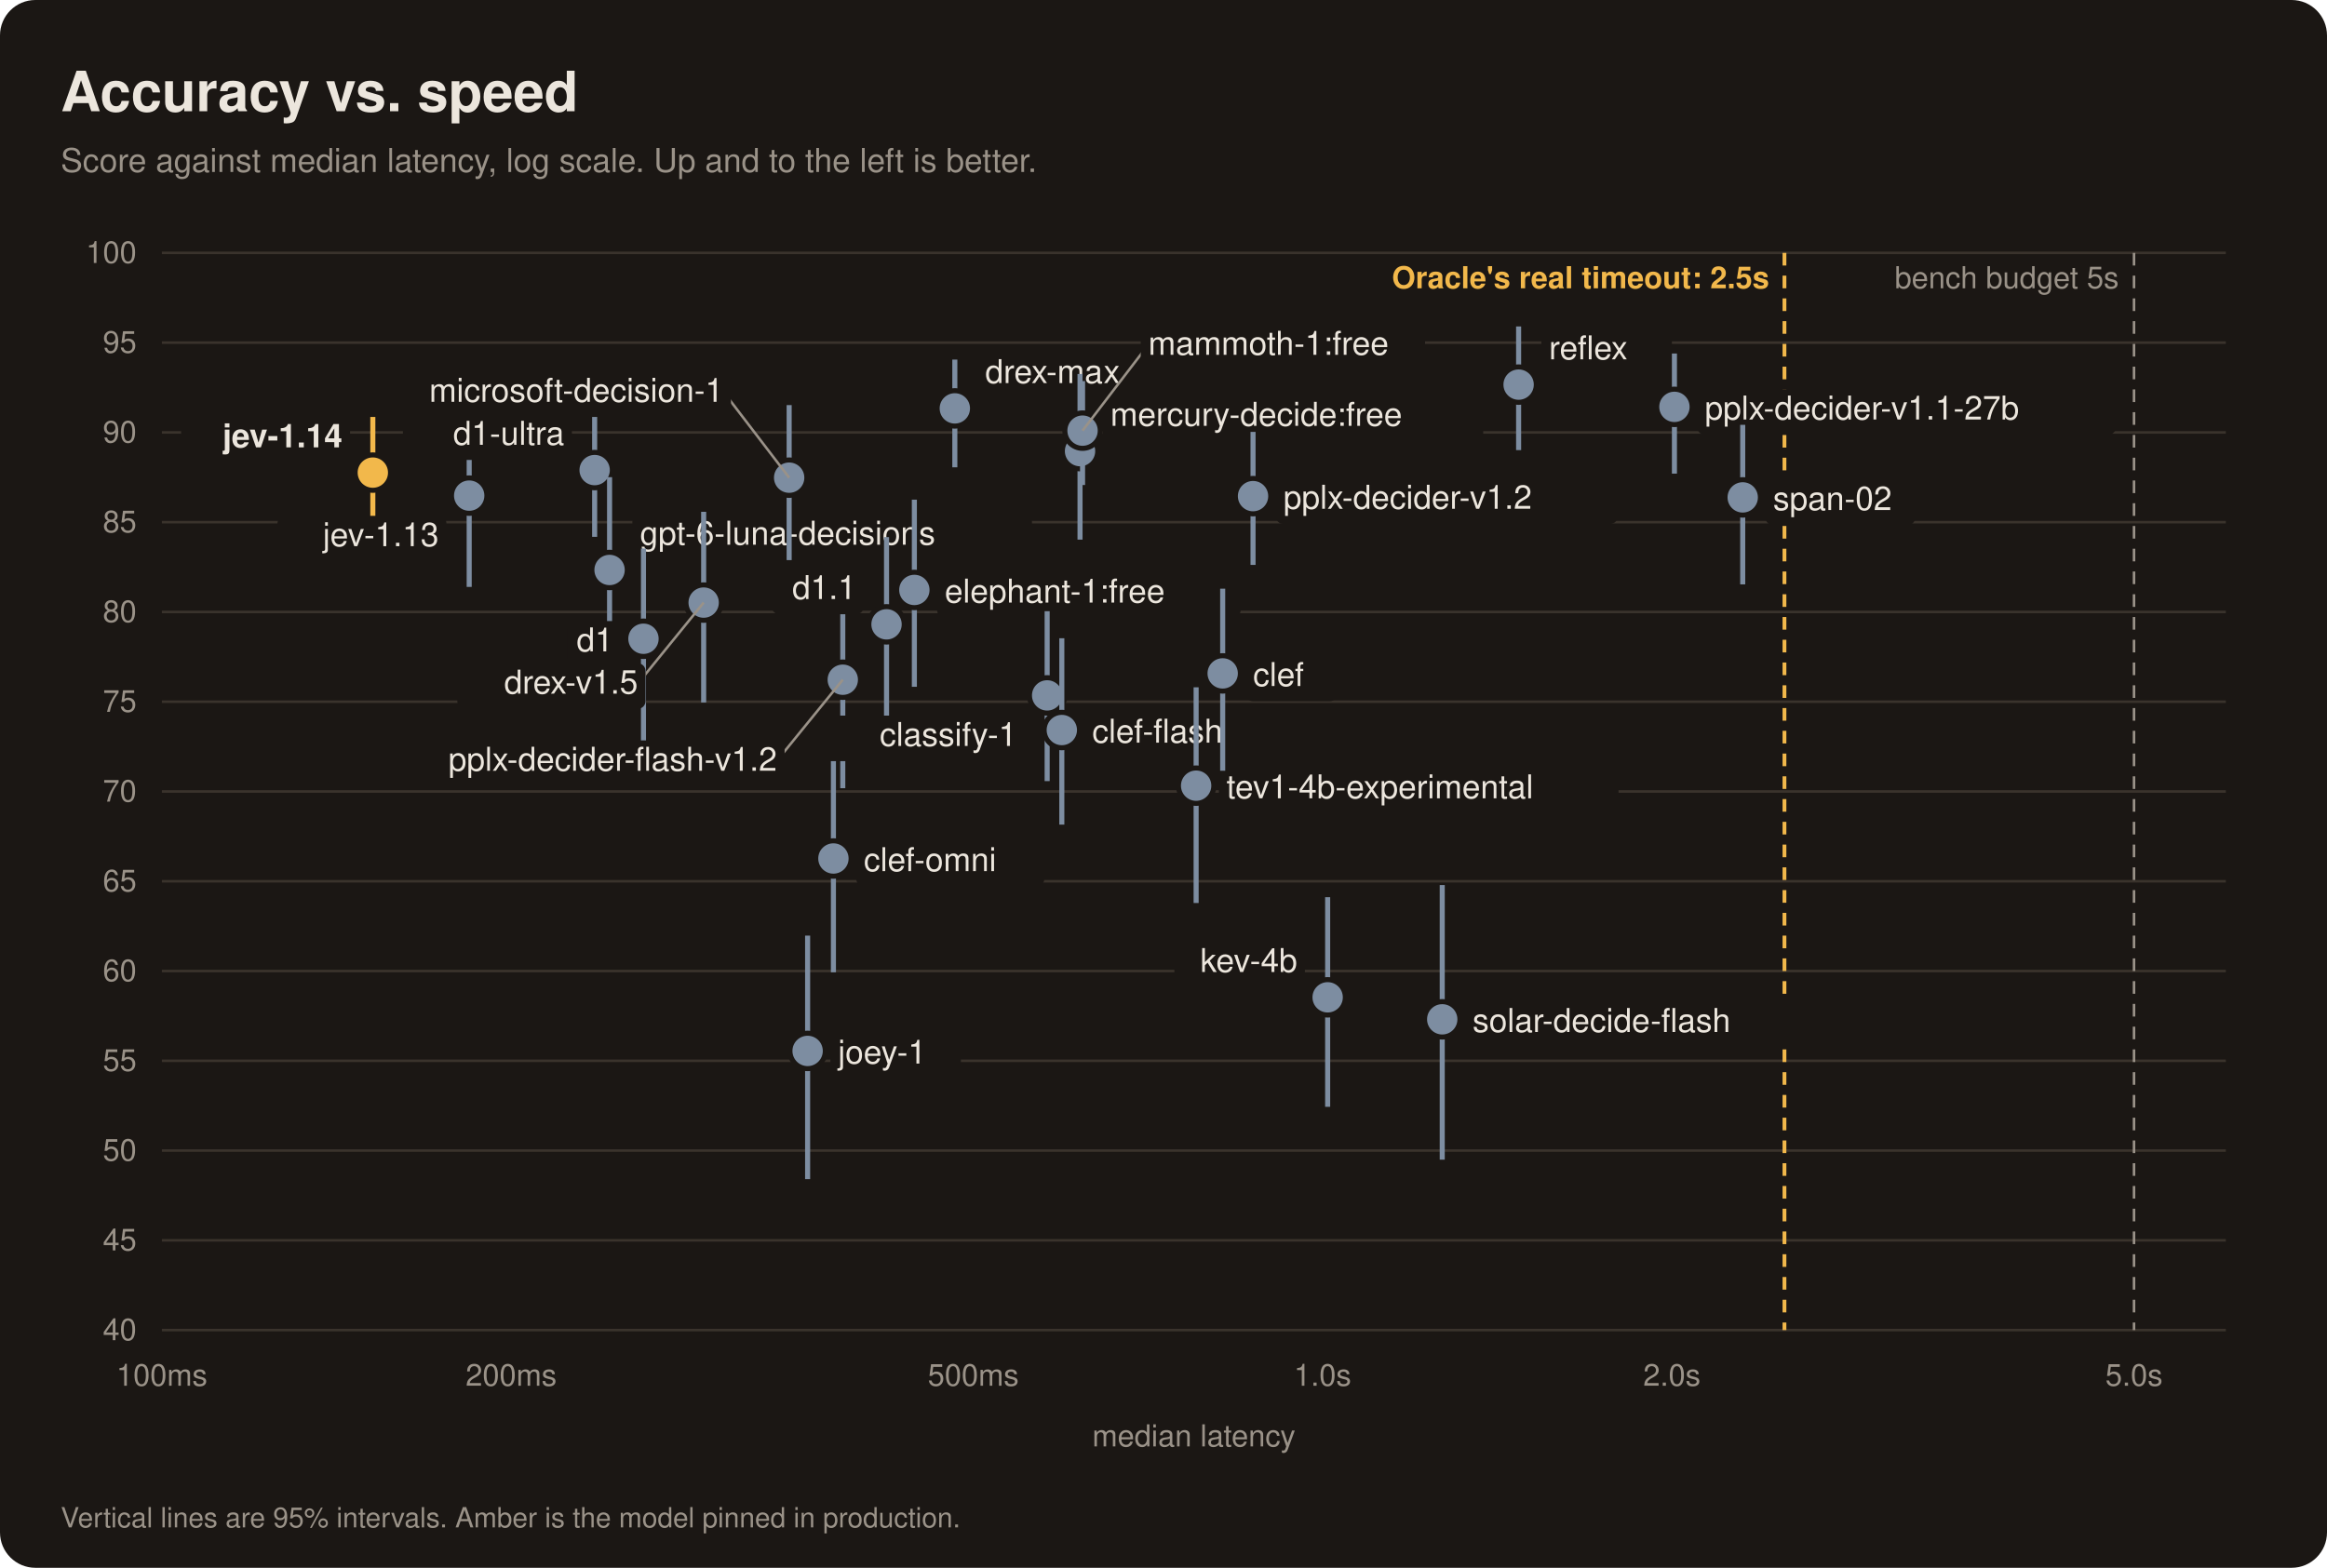
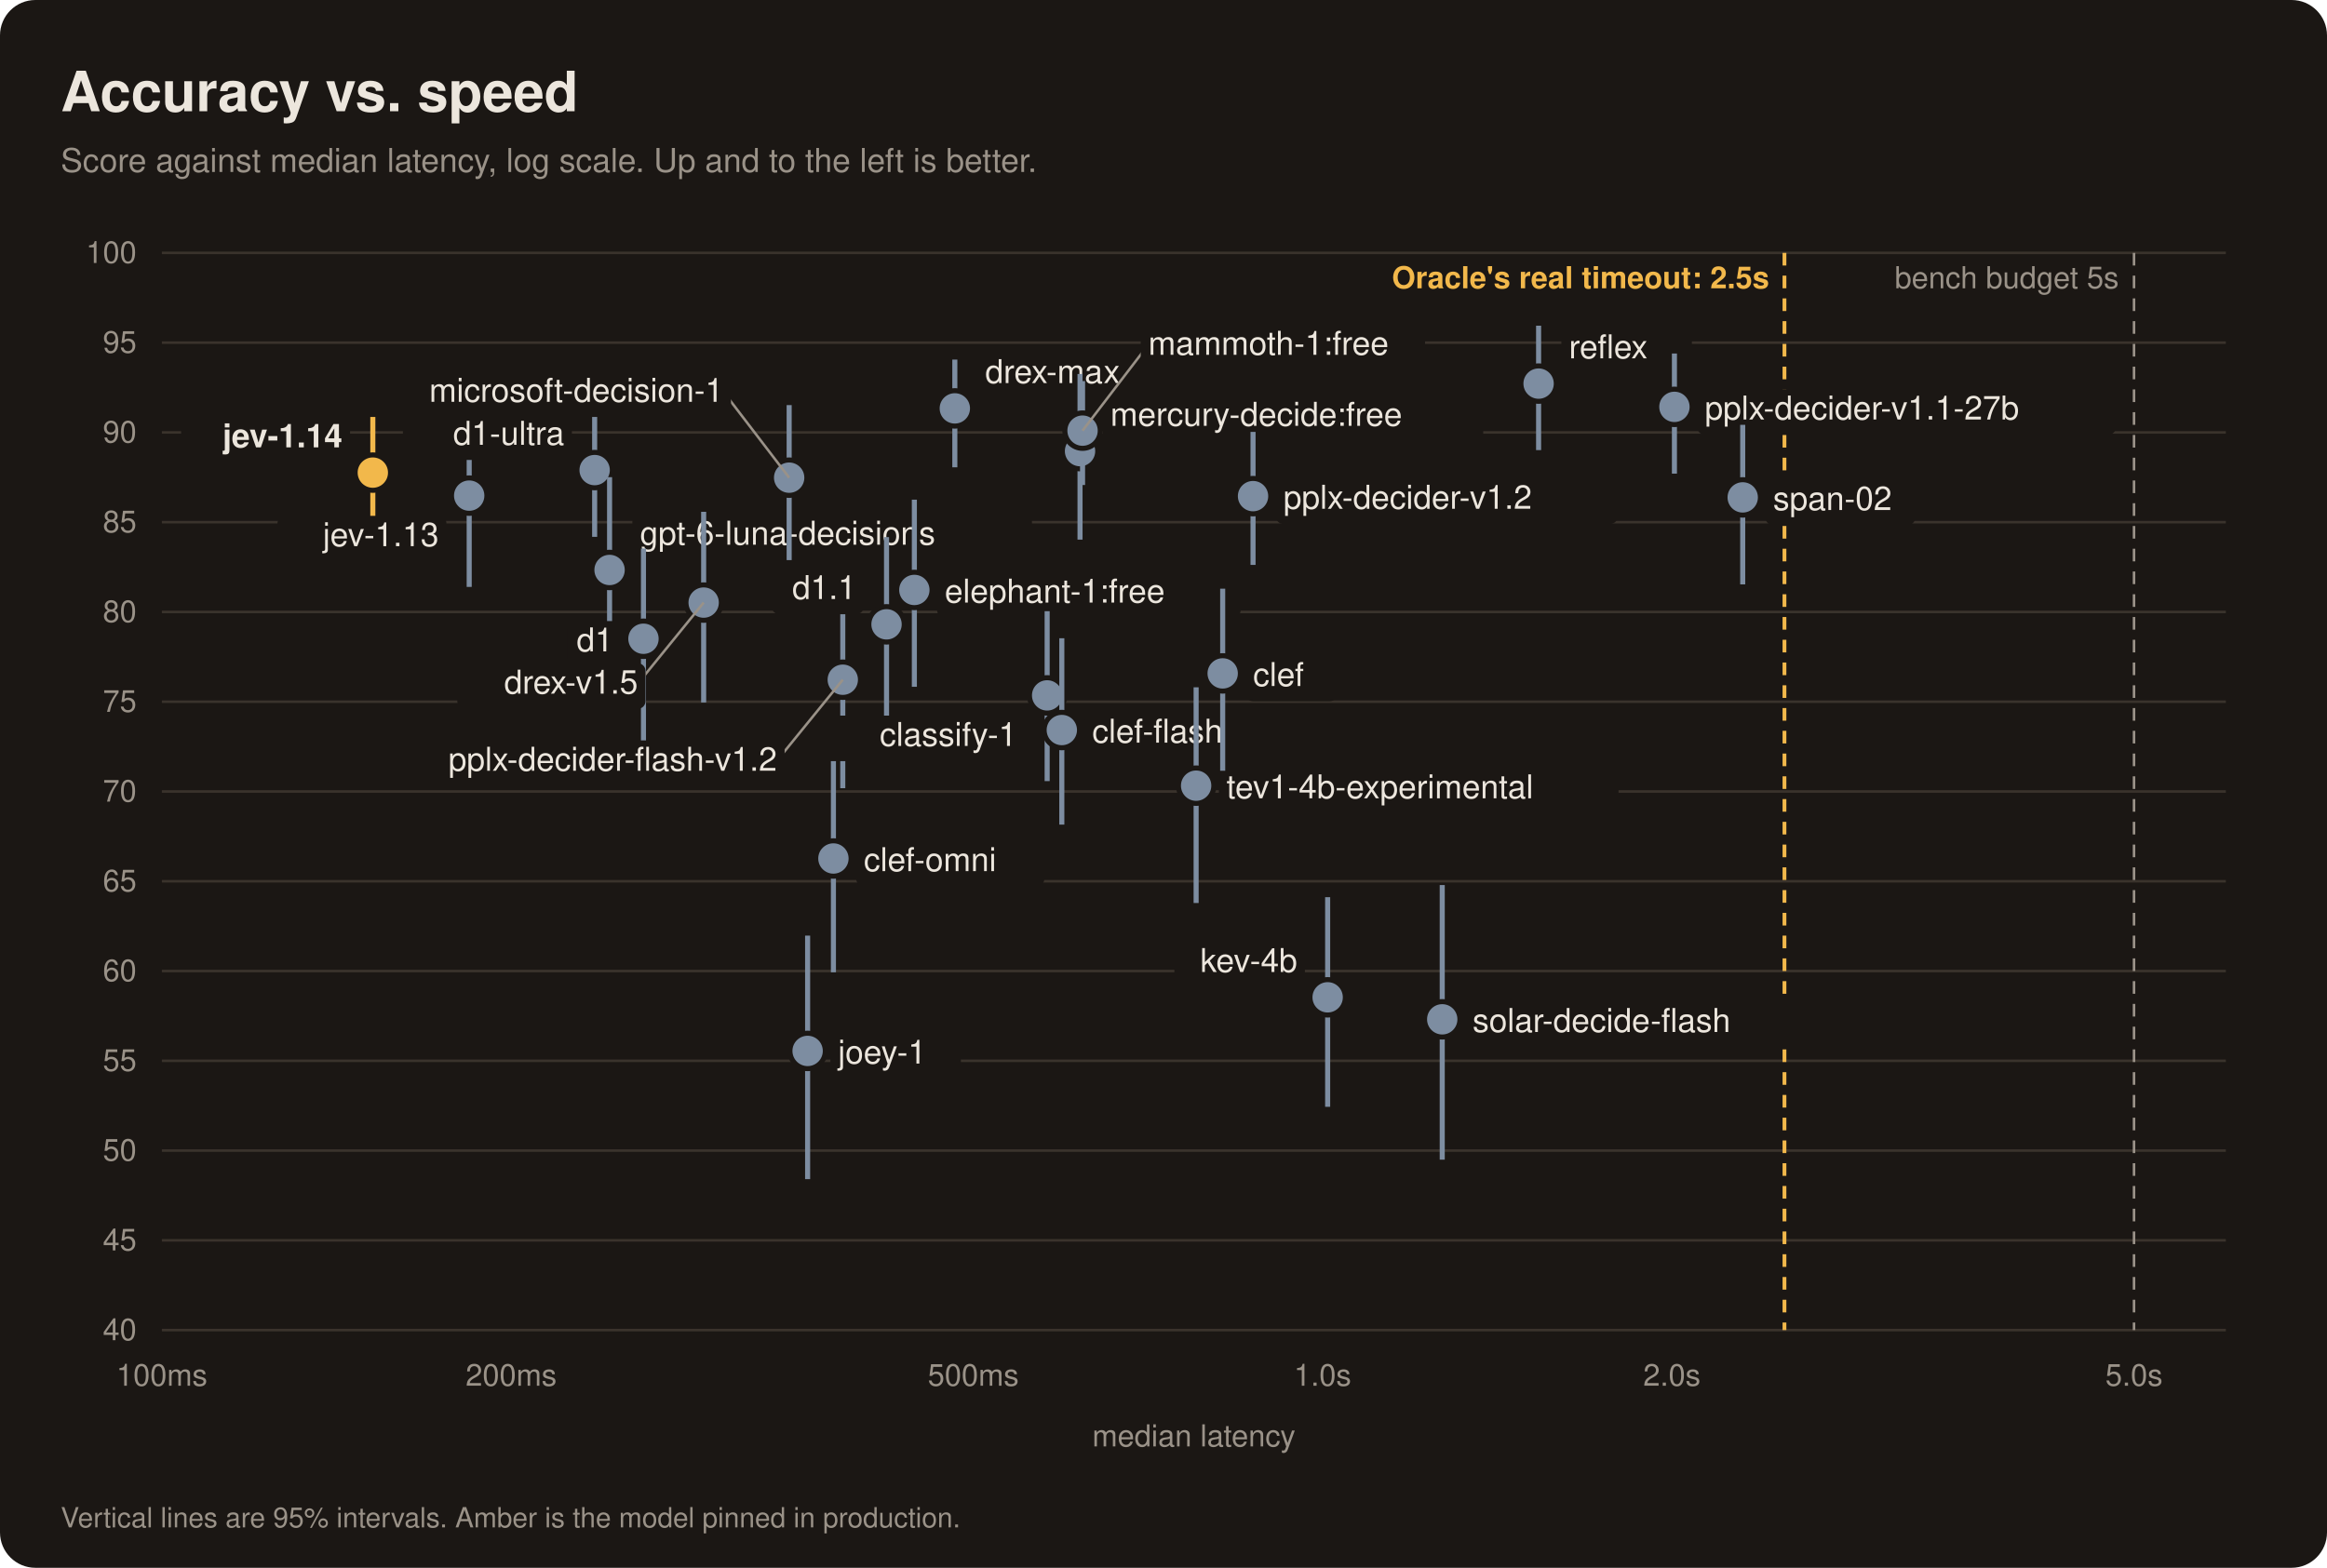
<svg xmlns="http://www.w3.org/2000/svg" viewBox="0 0 920 620" width="920" role="img" aria-label="Accuracy vs. speed" font-family="-apple-system,BlinkMacSystemFont,'Segoe UI',Helvetica,Arial,sans-serif">
  <rect width="920" height="620" rx="14" fill="#1b1714" />
  <text x="24.0" y="44.0" font-size="22" font-weight="700" fill="#ece6dd" text-anchor="start">Accuracy vs. speed</text>
  <text x="24.0" y="68.0" font-size="13" font-weight="400" fill="#9a9288" text-anchor="start">Score against median latency, log scale. Up and to the left is better.</text>
  <line x1="64.0" y1="526.0" x2="880.0" y2="526.0" stroke="#3a332c" stroke-width="1.0" />
  <text x="54.0" y="530.0" font-size="12" font-weight="400" fill="#9a9288" text-anchor="end">40</text>
  <line x1="64.0" y1="490.5" x2="880.0" y2="490.5" stroke="#3a332c" stroke-width="1.0" />
  <text x="54.0" y="494.5" font-size="12" font-weight="400" fill="#9a9288" text-anchor="end">45</text>
  <line x1="64.0" y1="455.0" x2="880.0" y2="455.0" stroke="#3a332c" stroke-width="1.0" />
  <text x="54.0" y="459.0" font-size="12" font-weight="400" fill="#9a9288" text-anchor="end">50</text>
  <line x1="64.0" y1="419.5" x2="880.0" y2="419.5" stroke="#3a332c" stroke-width="1.0" />
  <text x="54.0" y="423.5" font-size="12" font-weight="400" fill="#9a9288" text-anchor="end">55</text>
  <line x1="64.0" y1="384.0" x2="880.0" y2="384.0" stroke="#3a332c" stroke-width="1.0" />
  <text x="54.0" y="388.0" font-size="12" font-weight="400" fill="#9a9288" text-anchor="end">60</text>
  <line x1="64.0" y1="348.5" x2="880.0" y2="348.5" stroke="#3a332c" stroke-width="1.0" />
  <text x="54.0" y="352.5" font-size="12" font-weight="400" fill="#9a9288" text-anchor="end">65</text>
  <line x1="64.0" y1="313.0" x2="880.0" y2="313.0" stroke="#3a332c" stroke-width="1.0" />
  <text x="54.0" y="317.0" font-size="12" font-weight="400" fill="#9a9288" text-anchor="end">70</text>
  <line x1="64.0" y1="277.5" x2="880.0" y2="277.5" stroke="#3a332c" stroke-width="1.0" />
  <text x="54.0" y="281.5" font-size="12" font-weight="400" fill="#9a9288" text-anchor="end">75</text>
  <line x1="64.0" y1="242.0" x2="880.0" y2="242.0" stroke="#3a332c" stroke-width="1.0" />
  <text x="54.0" y="246.0" font-size="12" font-weight="400" fill="#9a9288" text-anchor="end">80</text>
  <line x1="64.0" y1="206.5" x2="880.0" y2="206.5" stroke="#3a332c" stroke-width="1.0" />
  <text x="54.0" y="210.5" font-size="12" font-weight="400" fill="#9a9288" text-anchor="end">85</text>
  <line x1="64.0" y1="171.0" x2="880.0" y2="171.0" stroke="#3a332c" stroke-width="1.0" />
  <text x="54.0" y="175.0" font-size="12" font-weight="400" fill="#9a9288" text-anchor="end">90</text>
  <line x1="64.0" y1="135.5" x2="880.0" y2="135.5" stroke="#3a332c" stroke-width="1.0" />
  <text x="54.0" y="139.5" font-size="12" font-weight="400" fill="#9a9288" text-anchor="end">95</text>
  <line x1="64.0" y1="100.0" x2="880.0" y2="100.0" stroke="#3a332c" stroke-width="1.0" />
  <text x="54.0" y="104.0" font-size="12" font-weight="400" fill="#9a9288" text-anchor="end">100</text>
  <text x="64.0" y="548.0" font-size="12" font-weight="400" fill="#9a9288" text-anchor="middle">100ms</text>
  <text x="202.1" y="548.0" font-size="12" font-weight="400" fill="#9a9288" text-anchor="middle">200ms</text>
  <text x="384.8" y="548.0" font-size="12" font-weight="400" fill="#9a9288" text-anchor="middle">500ms</text>
  <text x="522.9" y="548.0" font-size="12" font-weight="400" fill="#9a9288" text-anchor="middle">1.0s</text>
  <text x="661.0" y="548.0" font-size="12" font-weight="400" fill="#9a9288" text-anchor="middle">2.0s</text>
  <text x="843.7" y="548.0" font-size="12" font-weight="400" fill="#9a9288" text-anchor="middle">5.0s</text>
  <text x="472.0" y="572.0" font-size="12" font-weight="400" fill="#9a9288" text-anchor="middle">median latency</text>
  <line x1="705.5" y1="100.0" x2="705.5" y2="526.0" stroke="#f2b84b" stroke-width="1.5" stroke-dasharray="5 4" />
  <text x="699.5" y="114.0" font-size="12" font-weight="600" fill="#f2b84b" text-anchor="end">Oracle's real timeout: 2.5s</text>
  <line x1="843.7" y1="100.0" x2="843.7" y2="526.0" stroke="#9a9288" stroke-width="1.0" stroke-dasharray="5 4" />
  <text x="837.7" y="114.0" font-size="12" font-weight="400" fill="#9a9288" text-anchor="end">bench budget 5s</text>
  <line x1="147.4" y1="219.2" x2="147.4" y2="157.2" stroke="#f2b84b" stroke-width="2.0" />
  <circle cx="147.4" cy="186.9" r="7" fill="#f2b84b" stroke="#1b1714" stroke-width="2" />
  <rect x="71.6" y="164.9" width="66.8" height="18.0" rx="3.0" fill="#1b1714" />
  <text x="135.4" y="176.9" font-size="13" font-weight="700" fill="#ece6dd" text-anchor="end">jev-1.14</text>
  <line x1="185.5" y1="232.1" x2="185.5" y2="164.3" stroke="#7d8da1" stroke-width="2.0" />
  <circle cx="185.5" cy="196.0" r="7" fill="#7d8da1" stroke="#1b1714" stroke-width="2" />
  <rect x="109.7" y="204.0" width="66.8" height="18.0" rx="3.0" fill="#1b1714" />
  <text x="173.5" y="216.0" font-size="13" font-weight="500" fill="#ece6dd" text-anchor="end">jev-1.13</text>
  <line x1="235.1" y1="212.3" x2="235.1" y2="162.9" stroke="#7d8da1" stroke-width="2.0" />
  <circle cx="235.1" cy="185.9" r="7" fill="#7d8da1" stroke="#1b1714" stroke-width="2" />
  <rect x="159.3" y="163.9" width="66.8" height="18.0" rx="3.0" fill="#1b1714" />
  <text x="223.1" y="175.9" font-size="13" font-weight="500" fill="#ece6dd" text-anchor="end">d1-ultra</text>
  <line x1="241.0" y1="268.6" x2="241.0" y2="188.7" stroke="#7d8da1" stroke-width="2.0" />
  <circle cx="241.0" cy="225.4" r="7" fill="#7d8da1" stroke="#1b1714" stroke-width="2" />
  <rect x="250.0" y="203.4" width="158.0" height="18.0" rx="3.0" fill="#1b1714" />
  <text x="253.0" y="215.4" font-size="13" font-weight="500" fill="#ece6dd" text-anchor="start">gpt-6-luna-decisions</text>
  <line x1="254.4" y1="293.8" x2="254.4" y2="216.9" stroke="#7d8da1" stroke-width="2.0" />
  <circle cx="254.4" cy="252.6" r="7" fill="#7d8da1" stroke="#1b1714" stroke-width="2" />
  <rect x="224.2" y="245.6" width="21.2" height="18.0" rx="3.0" fill="#1b1714" />
  <text x="242.4" y="257.6" font-size="13" font-weight="500" fill="#ece6dd" text-anchor="end">d1</text>
  <line x1="278.2" y1="277.8" x2="278.2" y2="202.4" stroke="#7d8da1" stroke-width="2.0" />
  <circle cx="278.2" cy="238.3" r="7" fill="#7d8da1" stroke="#1b1714" stroke-width="2" />
  <line x1="278.2" y1="238.3" x2="252.2" y2="270.3" stroke="#9a9288" stroke-width="1.0" />
  <rect x="180.8" y="262.3" width="74.4" height="18.0" rx="3.0" fill="#1b1714" />
  <text x="252.2" y="274.3" font-size="13" font-weight="500" fill="#ece6dd" text-anchor="end">drex-v1.5</text>
  <line x1="312.0" y1="221.5" x2="312.0" y2="160.2" stroke="#7d8da1" stroke-width="2.0" />
  <circle cx="312.0" cy="188.9" r="7" fill="#7d8da1" stroke="#1b1714" stroke-width="2" />
  <line x1="312.0" y1="188.9" x2="286.0" y2="154.9" stroke="#9a9288" stroke-width="1.0" />
  <rect x="131.0" y="146.9" width="158.0" height="18.0" rx="3.0" fill="#1b1714" />
  <text x="286.0" y="158.9" font-size="13" font-weight="500" fill="#ece6dd" text-anchor="end">microsoft-decision-1</text>
  <line x1="319.3" y1="466.3" x2="319.3" y2="370.0" stroke="#7d8da1" stroke-width="2.0" />
  <circle cx="319.3" cy="415.6" r="7" fill="#7d8da1" stroke="#1b1714" stroke-width="2" />
  <rect x="328.3" y="408.6" width="51.6" height="18.0" rx="3.0" fill="#1b1714" />
  <text x="331.3" y="420.6" font-size="13" font-weight="500" fill="#ece6dd" text-anchor="start">joey-1</text>
  <line x1="329.5" y1="384.5" x2="329.5" y2="297.3" stroke="#7d8da1" stroke-width="2.0" />
  <circle cx="329.5" cy="339.5" r="7" fill="#7d8da1" stroke="#1b1714" stroke-width="2" />
  <rect x="338.5" y="332.5" width="74.4" height="18.0" rx="3.0" fill="#1b1714" />
  <text x="341.5" y="344.5" font-size="13" font-weight="500" fill="#ece6dd" text-anchor="start">clef-omni</text>
  <line x1="333.2" y1="311.7" x2="333.2" y2="232.1" stroke="#7d8da1" stroke-width="2.0" />
  <circle cx="333.2" cy="268.8" r="7" fill="#7d8da1" stroke="#1b1714" stroke-width="2" />
  <line x1="333.2" y1="268.8" x2="307.2" y2="300.8" stroke="#9a9288" stroke-width="1.0" />
  <rect x="129.4" y="292.8" width="180.8" height="18.0" rx="3.0" fill="#1b1714" />
  <text x="307.2" y="304.8" font-size="13" font-weight="500" fill="#ece6dd" text-anchor="end">pplx-decider-flash-v1.2</text>
  <line x1="350.5" y1="284.7" x2="350.5" y2="212.4" stroke="#7d8da1" stroke-width="2.0" />
  <circle cx="350.5" cy="246.9" r="7" fill="#7d8da1" stroke="#1b1714" stroke-width="2" />
  <rect x="305.1" y="224.9" width="36.4" height="18.0" rx="3.0" fill="#1b1714" />
  <text x="338.5" y="236.9" font-size="13" font-weight="500" fill="#ece6dd" text-anchor="end">d1.1</text>
  <line x1="361.5" y1="271.6" x2="361.5" y2="197.6" stroke="#7d8da1" stroke-width="2.0" />
  <circle cx="361.5" cy="233.3" r="7" fill="#7d8da1" stroke="#1b1714" stroke-width="2" />
  <rect x="370.5" y="226.3" width="120.0" height="18.0" rx="3.0" fill="#1b1714" />
  <text x="373.5" y="238.3" font-size="13" font-weight="500" fill="#ece6dd" text-anchor="start">elephant-1:free</text>
  <line x1="377.5" y1="184.8" x2="377.5" y2="142.2" stroke="#7d8da1" stroke-width="2.0" />
  <circle cx="377.5" cy="161.5" r="7" fill="#7d8da1" stroke="#1b1714" stroke-width="2" />
  <rect x="386.5" y="139.5" width="66.8" height="18.0" rx="3.0" fill="#1b1714" />
  <text x="389.5" y="151.5" font-size="13" font-weight="500" fill="#ece6dd" text-anchor="start">drex-max</text>
  <line x1="414.0" y1="308.9" x2="414.0" y2="241.7" stroke="#7d8da1" stroke-width="2.0" />
  <circle cx="414.0" cy="275.0" r="7" fill="#7d8da1" stroke="#1b1714" stroke-width="2" />
  <rect x="323.0" y="283.0" width="82.0" height="18.0" rx="3.0" fill="#1b1714" />
  <text x="402.0" y="295.0" font-size="13" font-weight="500" fill="#ece6dd" text-anchor="end">classify-1</text>
  <line x1="419.8" y1="326.1" x2="419.8" y2="252.4" stroke="#7d8da1" stroke-width="2.0" />
  <circle cx="419.8" cy="288.7" r="7" fill="#7d8da1" stroke="#1b1714" stroke-width="2" />
  <rect x="428.8" y="281.7" width="82.0" height="18.0" rx="3.0" fill="#1b1714" />
  <text x="431.8" y="293.7" font-size="13" font-weight="500" fill="#ece6dd" text-anchor="start">clef-flash</text>
  <line x1="427.0" y1="213.4" x2="427.0" y2="147.9" stroke="#7d8da1" stroke-width="2.0" />
  <circle cx="427.0" cy="178.4" r="7" fill="#7d8da1" stroke="#1b1714" stroke-width="2" />
  <rect x="436.0" y="156.4" width="150.4" height="18.0" rx="3.0" fill="#1b1714" />
  <text x="439.0" y="168.4" font-size="13" font-weight="500" fill="#ece6dd" text-anchor="start">mercury-decide:free</text>
  <line x1="428.0" y1="191.8" x2="428.0" y2="150.7" stroke="#7d8da1" stroke-width="2.0" />
  <circle cx="428.0" cy="170.3" r="7" fill="#7d8da1" stroke="#1b1714" stroke-width="2" />
  <line x1="428.0" y1="170.3" x2="454.0" y2="136.3" stroke="#9a9288" stroke-width="1.0" />
  <rect x="451.0" y="128.3" width="112.4" height="18.0" rx="3.0" fill="#1b1714" />
  <text x="454.0" y="140.3" font-size="13" font-weight="500" fill="#ece6dd" text-anchor="start">mammoth-1:free</text>
  <line x1="472.9" y1="357.1" x2="472.9" y2="271.8" stroke="#7d8da1" stroke-width="2.0" />
  <circle cx="472.9" cy="310.7" r="7" fill="#7d8da1" stroke="#1b1714" stroke-width="2" />
  <rect x="481.9" y="303.7" width="158.0" height="18.0" rx="3.0" fill="#1b1714" />
  <text x="484.9" y="315.7" font-size="13" font-weight="500" fill="#ece6dd" text-anchor="start">tev1-4b-experimental</text>
  <line x1="483.4" y1="304.8" x2="483.4" y2="232.8" stroke="#7d8da1" stroke-width="2.0" />
  <circle cx="483.4" cy="266.3" r="7" fill="#7d8da1" stroke="#1b1714" stroke-width="2" />
  <rect x="492.4" y="259.3" width="36.4" height="18.0" rx="3.0" fill="#1b1714" />
  <text x="495.4" y="271.3" font-size="13" font-weight="500" fill="#ece6dd" text-anchor="start">clef</text>
  <line x1="495.4" y1="223.4" x2="495.4" y2="170.8" stroke="#7d8da1" stroke-width="2.0" />
  <circle cx="495.4" cy="196.2" r="7" fill="#7d8da1" stroke="#1b1714" stroke-width="2" />
  <rect x="504.4" y="189.2" width="135.2" height="18.0" rx="3.0" fill="#1b1714" />
  <text x="507.4" y="201.2" font-size="13" font-weight="500" fill="#ece6dd" text-anchor="start">pplx-decider-v1.2</text>
  <line x1="524.9" y1="437.7" x2="524.9" y2="354.8" stroke="#7d8da1" stroke-width="2.0" />
  <circle cx="524.9" cy="394.4" r="7" fill="#7d8da1" stroke="#1b1714" stroke-width="2" />
  <rect x="464.3" y="372.4" width="51.6" height="18.0" rx="3.0" fill="#1b1714" />
  <text x="512.9" y="384.4" font-size="13" font-weight="500" fill="#ece6dd" text-anchor="end">kev-4b</text>
  <line x1="570.2" y1="458.6" x2="570.2" y2="350.0" stroke="#7d8da1" stroke-width="2.0" />
  <circle cx="570.2" cy="403.1" r="7" fill="#7d8da1" stroke="#1b1714" stroke-width="2" />
  <rect x="579.2" y="396.1" width="142.8" height="18.0" rx="3.0" fill="#1b1714" />
  <text x="582.2" y="408.1" font-size="13" font-weight="500" fill="#ece6dd" text-anchor="start">solar-decide-flash</text>
-   <line x1="600.4" y1="178.0" x2="600.4" y2="129.1" stroke="#7d8da1" stroke-width="2.0" />
-   <circle cx="600.4" cy="152.1" r="7" fill="#7d8da1" stroke="#1b1714" stroke-width="2" />
-   <rect x="609.4" y="130.1" width="51.6" height="18.0" rx="3.0" fill="#1b1714" />
-   <text x="612.4" y="142.1" font-size="13" font-weight="500" fill="#ece6dd" text-anchor="start">reflex</text>
+   <line x1="608.3" y1="178.0" x2="608.3" y2="128.8" stroke="#7d8da1" stroke-width="2.0" />
+   <circle cx="608.3" cy="151.7" r="7" fill="#7d8da1" stroke="#1b1714" stroke-width="2" />
+   <rect x="617.3" y="129.7" width="51.6" height="18.0" rx="3.0" fill="#1b1714" />
+   <text x="620.3" y="141.7" font-size="13" font-weight="500" fill="#ece6dd" text-anchor="start">reflex</text>
  <line x1="662.0" y1="187.3" x2="662.0" y2="139.8" stroke="#7d8da1" stroke-width="2.0" />
  <circle cx="662.0" cy="160.9" r="7" fill="#7d8da1" stroke="#1b1714" stroke-width="2" />
  <rect x="671.0" y="153.9" width="165.6" height="18.0" rx="3.0" fill="#1b1714" />
  <text x="674.0" y="165.9" font-size="13" font-weight="500" fill="#ece6dd" text-anchor="start">pplx-decider-v1.1-27b</text>
  <line x1="689.0" y1="231.1" x2="689.0" y2="168.0" stroke="#7d8da1" stroke-width="2.0" />
  <circle cx="689.0" cy="196.7" r="7" fill="#7d8da1" stroke="#1b1714" stroke-width="2" />
  <rect x="698.0" y="189.7" width="59.2" height="18.0" rx="3.0" fill="#1b1714" />
  <text x="701.0" y="201.7" font-size="13" font-weight="500" fill="#ece6dd" text-anchor="start">span-02</text>
  <text x="24.0" y="604.0" font-size="11" font-weight="400" fill="#9a9288" text-anchor="start">Vertical lines are 95% intervals. Amber is the model pinned in production.</text>
</svg>
